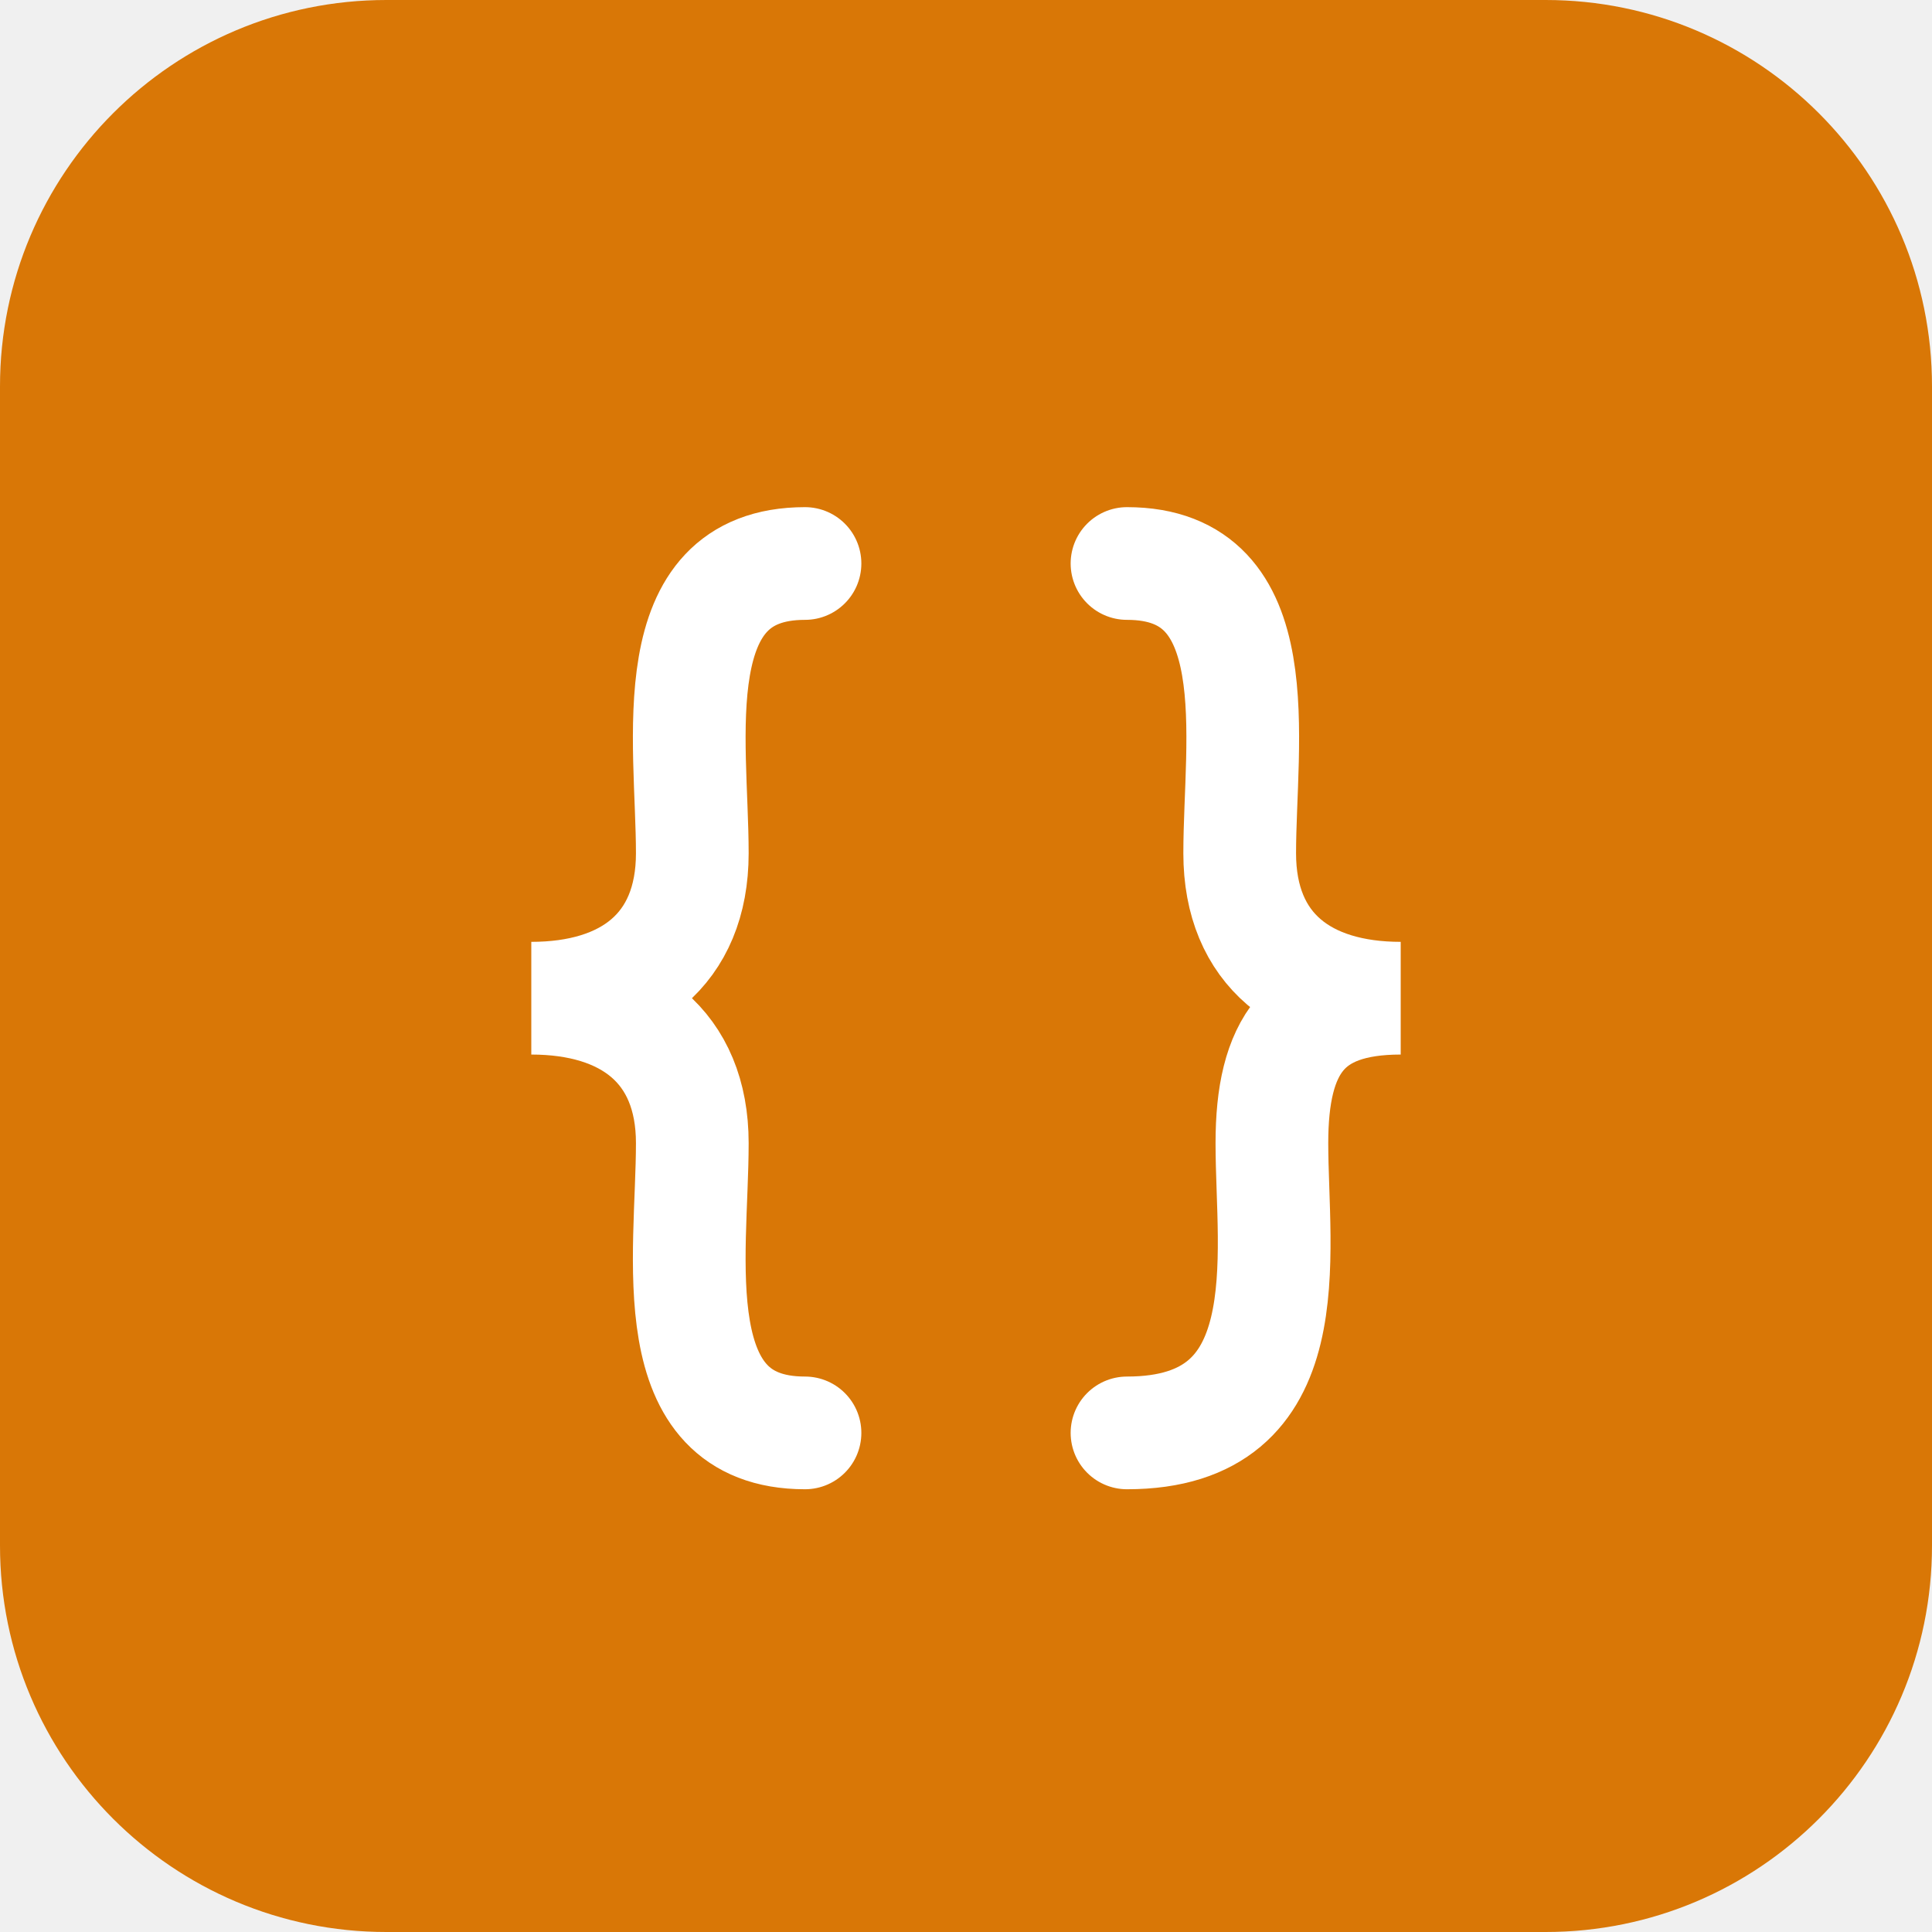
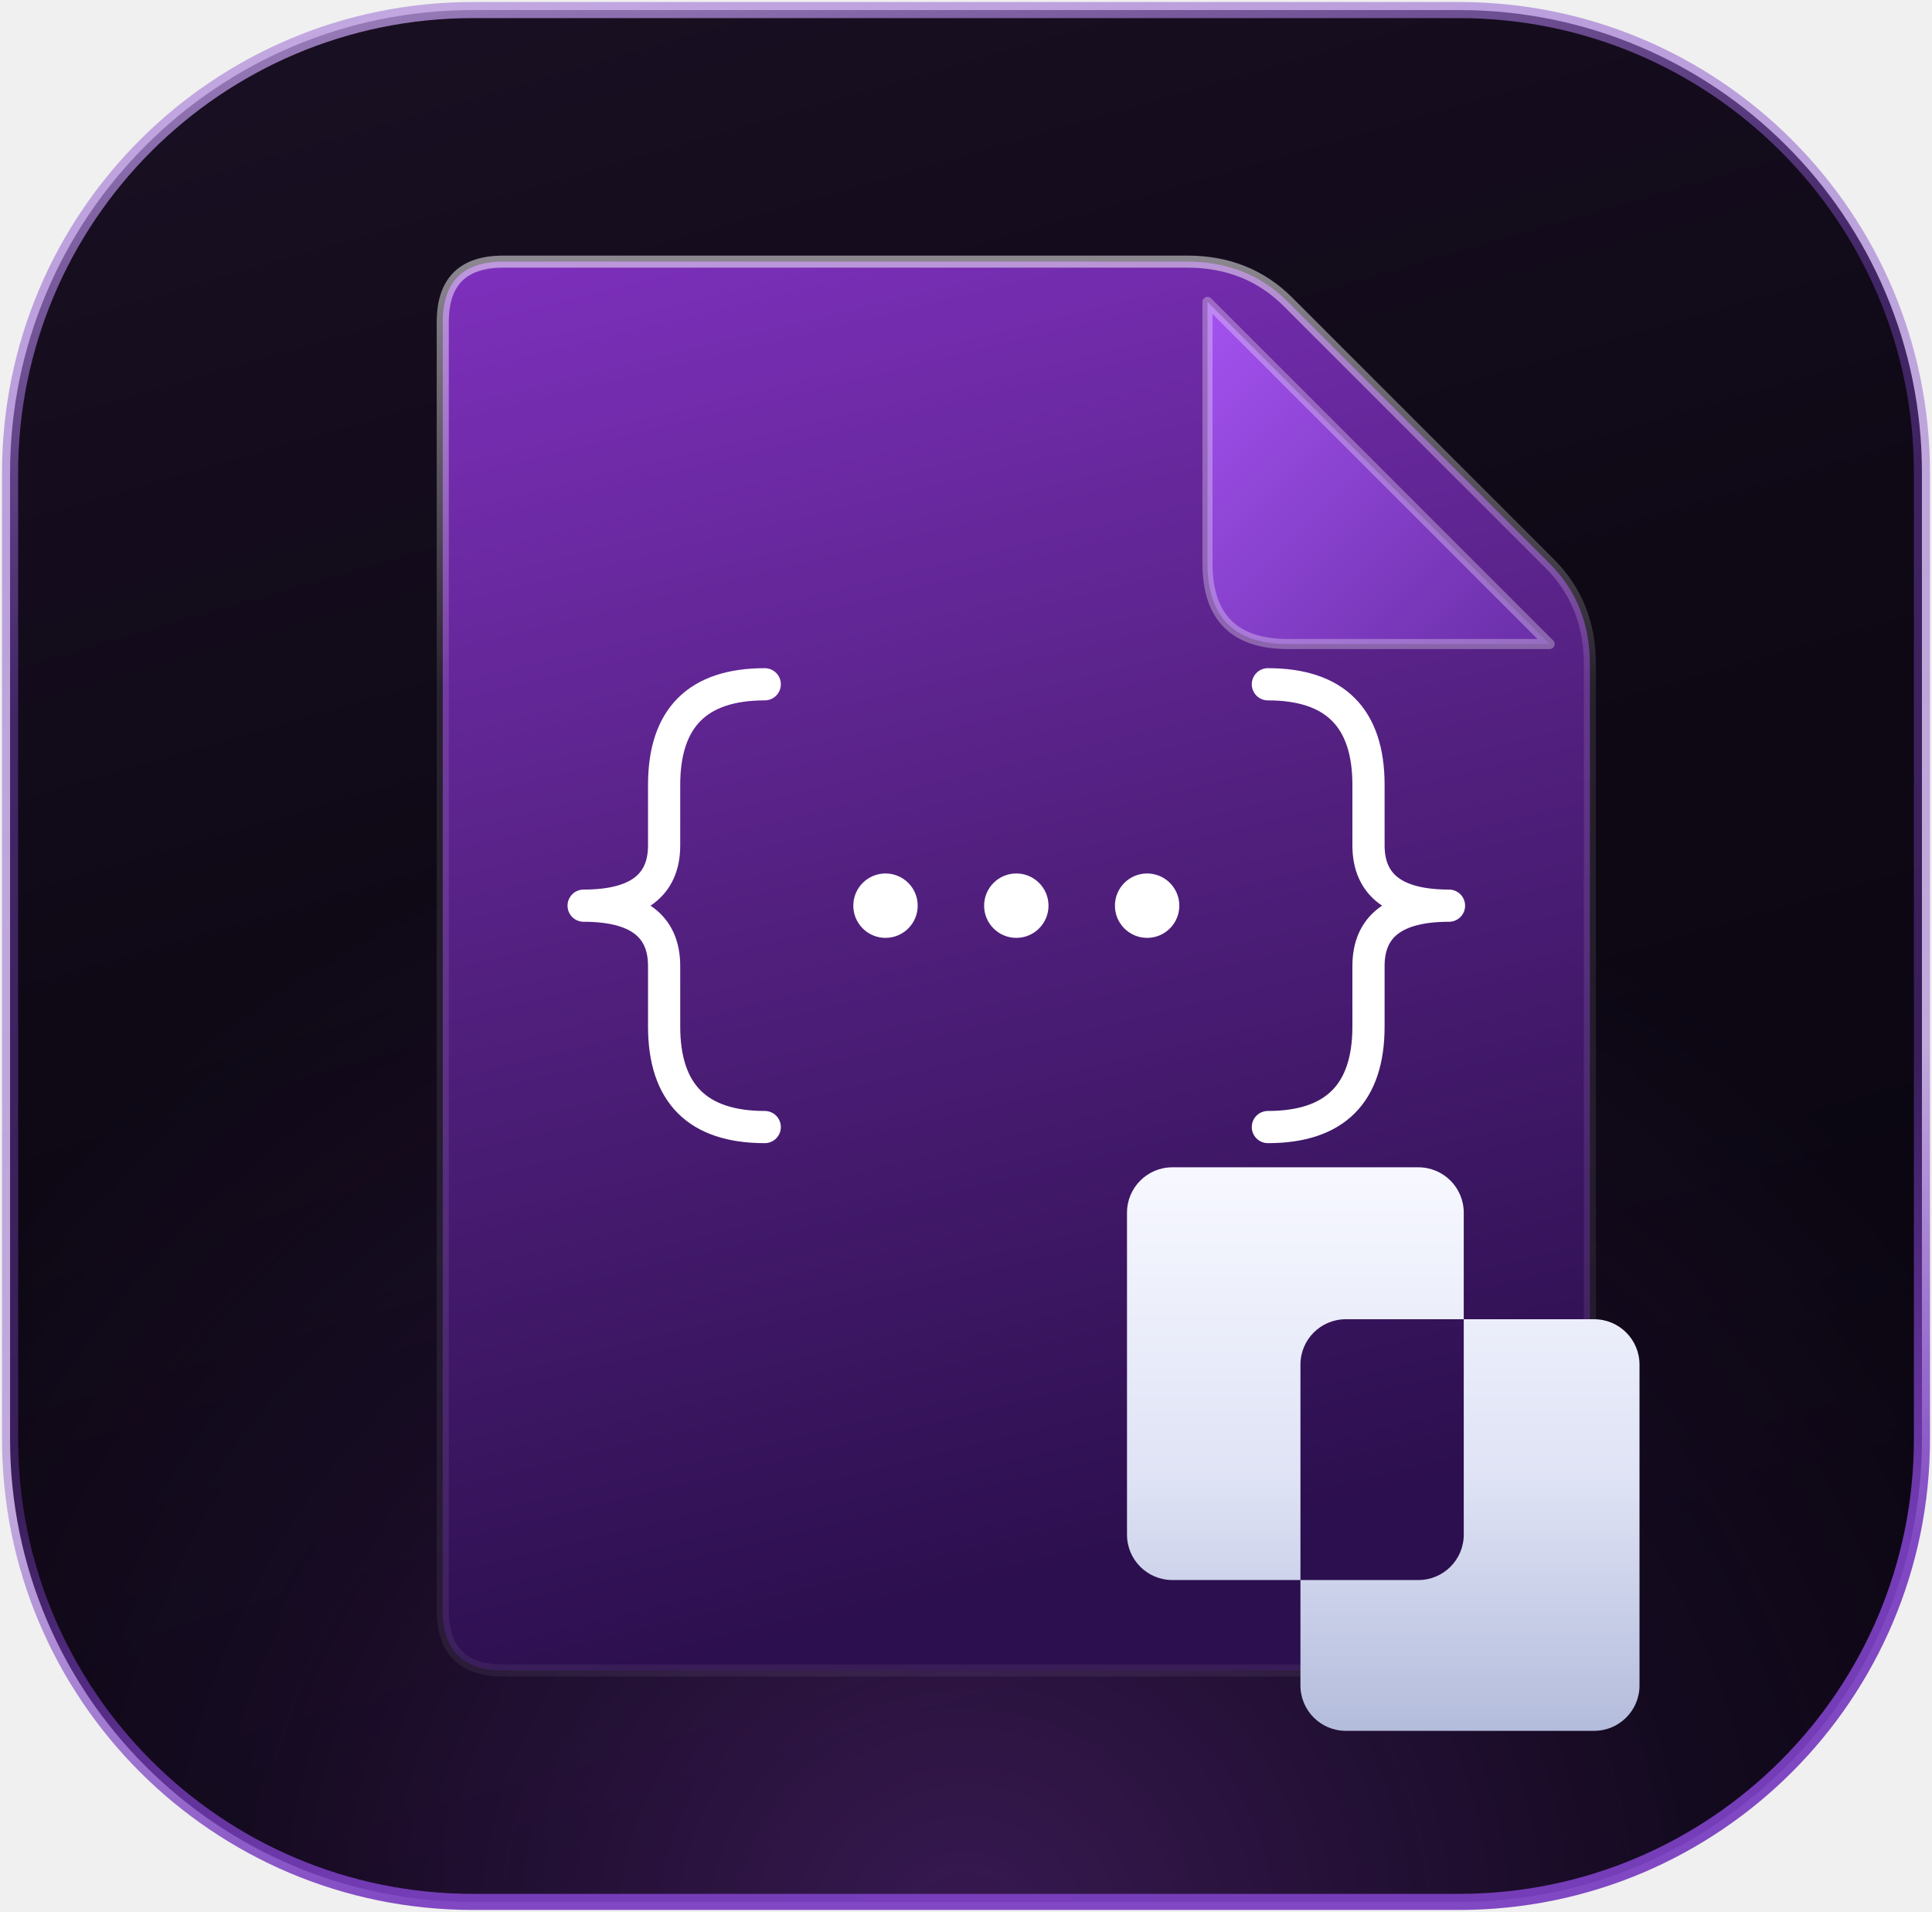
- <svg xmlns="http://www.w3.org/2000/svg" width="240" height="240" viewBox="0 0 240 240" fill="none">
-   <g clip-path="url(#clip0_file_json)">
-     <path d="M48 240L192 240C218.51 240 240 218.51 240 192L240 48C240 21.49 218.51 1.91027e-05 192 1.67852e-05L48 4.19629e-06C21.49 1.87874e-06 1.91027e-05 21.49 1.67852e-05 48L4.19629e-06 192C1.87874e-06 218.51 21.49 240 48 240Z" fill="#D97706" />
-     <path d="M100 70C82 70 86 92 86 106C86 118 78 124 66 124C78 124 86 130 86 142C86 156 82 178 100 178" stroke="white" stroke-width="14" stroke-linecap="round" />
-     <path d="M140 70C158 70 154 92 154 106C154 118 162 124 174 124C162 124 158 130 158 142C158 156 162 178 140 178" stroke="white" stroke-width="14" stroke-linecap="round" />
+ <svg xmlns="http://www.w3.org/2000/svg" width="192" height="190" viewBox="0 0 192 190" fill="none">
+   <defs>
+     <linearGradient id="json-tf" x1="0" y1="0" x2="0.3" y2="1">
+       <stop offset="0" stop-color="#1a1024" />
+       <stop offset=".5" stop-color="#0f0916" />
+       <stop offset="1" stop-color="#09050f" />
+     </linearGradient>
+     <radialGradient id="json-tg" cx=".5" cy="1.02" r=".62">
+       <stop offset="0" stop-color="#9a42e0" stop-opacity="0.32" />
+       <stop offset=".6" stop-color="#9a42e0" stop-opacity="0.080" />
+       <stop offset="1" stop-color="#9a42e0" stop-opacity="0" />
+     </radialGradient>
+     <linearGradient id="json-tr" x1="0" y1="0" x2="0.25" y2="1">
+       <stop offset="0" stop-color="#bea0e0" stop-opacity=".85" />
+       <stop offset=".35" stop-color="#7e48c4" stop-opacity=".45" />
+       <stop offset=".75" stop-color="#7a3fc0" stop-opacity=".4" />
+       <stop offset="1" stop-color="#7a3fc0" stop-opacity=".95" />
+     </linearGradient>
+     <linearGradient id="json-page" x1="0" y1="0" x2="0.2" y2="1">
+       <stop offset="0" stop-color="#7e30bd" />
+       <stop offset=".5" stop-color="#52207f" />
+       <stop offset="1" stop-color="#2c0f4e" />
+     </linearGradient>
+     <linearGradient id="json-flap" x1="0" y1="0" x2="1" y2="1">
+       <stop offset="0" stop-color="#a452f0" />
+       <stop offset="1" stop-color="#6a2fa8" />
+     </linearGradient>
+     <linearGradient id="json-rim" x1="0" y1="0" x2="0" y2="1">
+       <stop offset="0" stop-color="#fff" stop-opacity=".5" />
+       <stop offset=".3" stop-color="#fff" stop-opacity=".1" />
+       <stop offset="1" stop-color="#fff" stop-opacity=".06" />
+     </linearGradient>
+     <linearGradient id="json-gf" gradientUnits="userSpaceOnUse" x1="0" y1="0" x2="0" y2="100">
+       <stop offset="0" stop-color="#f7f8ff" />
+       <stop offset=".55" stop-color="#dfe3f5" />
+       <stop offset="1" stop-color="#b4bcdc" />
+     </linearGradient>
+   </defs>
+   <rect x="1" y="1" width="190" height="188" rx="46" fill="url(#json-tf)" />
+   <rect x="1" y="1" width="190" height="188" rx="46" fill="url(#json-tg)" />
+   <rect x="1" y="1" width="190" height="188" rx="46" fill="none" stroke="url(#json-tr)" stroke-width="1.6" />
+   <path d="M50 26H118Q124 26 128 30L154 56Q158 60 158 66V160Q158 166 152 166H50Q44 166 44 160V32Q44 26 50 26Z" fill="url(#json-page)" stroke="url(#json-rim)" stroke-width="1.2" />
+   <path d="M120 30L154 64H128Q120 64 120 56Z" fill="url(#json-flap)" stroke="#fff" stroke-opacity=".3" stroke-width="1" stroke-linejoin="round" />
+   <g fill="#ffffff" stroke="#ffffff" stroke-linecap="round" stroke-linejoin="round">
+     <path d="M76 68Q66 68 66 78V84Q66 90 58 90Q66 90 66 96V102Q66 112 76 112" fill="none" stroke-width="3.2" />
+     <path d="M126 68Q136 68 136 78V84Q136 90 144 90Q136 90 136 96V102Q136 112 126 112" fill="none" stroke-width="3.2" />
+     <circle cx="88" cy="90" r="3.2" stroke="none" />
+     <circle cx="101" cy="90" r="3.2" stroke="none" />
+     <circle cx="114" cy="90" r="3.2" stroke="none" />
  </g>
-   <defs>
-     <clipPath id="clip0_file_json">
-       <rect width="240" height="240" fill="white" />
-     </clipPath>
-   </defs>
+   <g transform="translate(112 116) scale(0.56) ">
+     <path fill-rule="evenodd" fill="url(#json-gf)" d="M8.05 0.00H51.71A8.05 8.05 0 0 1 59.76 8.05V65.19A8.05 8.05 0 0 1 51.71 73.24H8.05A8.05 8.05 0 0 1 0.00 65.19V8.05A8.05 8.05 0 0 1 8.05 0.00ZM38.83 26.96H82.90A8.05 8.05 0 0 1 90.95 35.01V91.95A8.05 8.05 0 0 1 82.90 100.00H38.83A8.05 8.05 0 0 1 30.78 91.95V35.01A8.05 8.05 0 0 1 38.83 26.96Z" transform="scale(1 1)" />
+   </g>
</svg>
